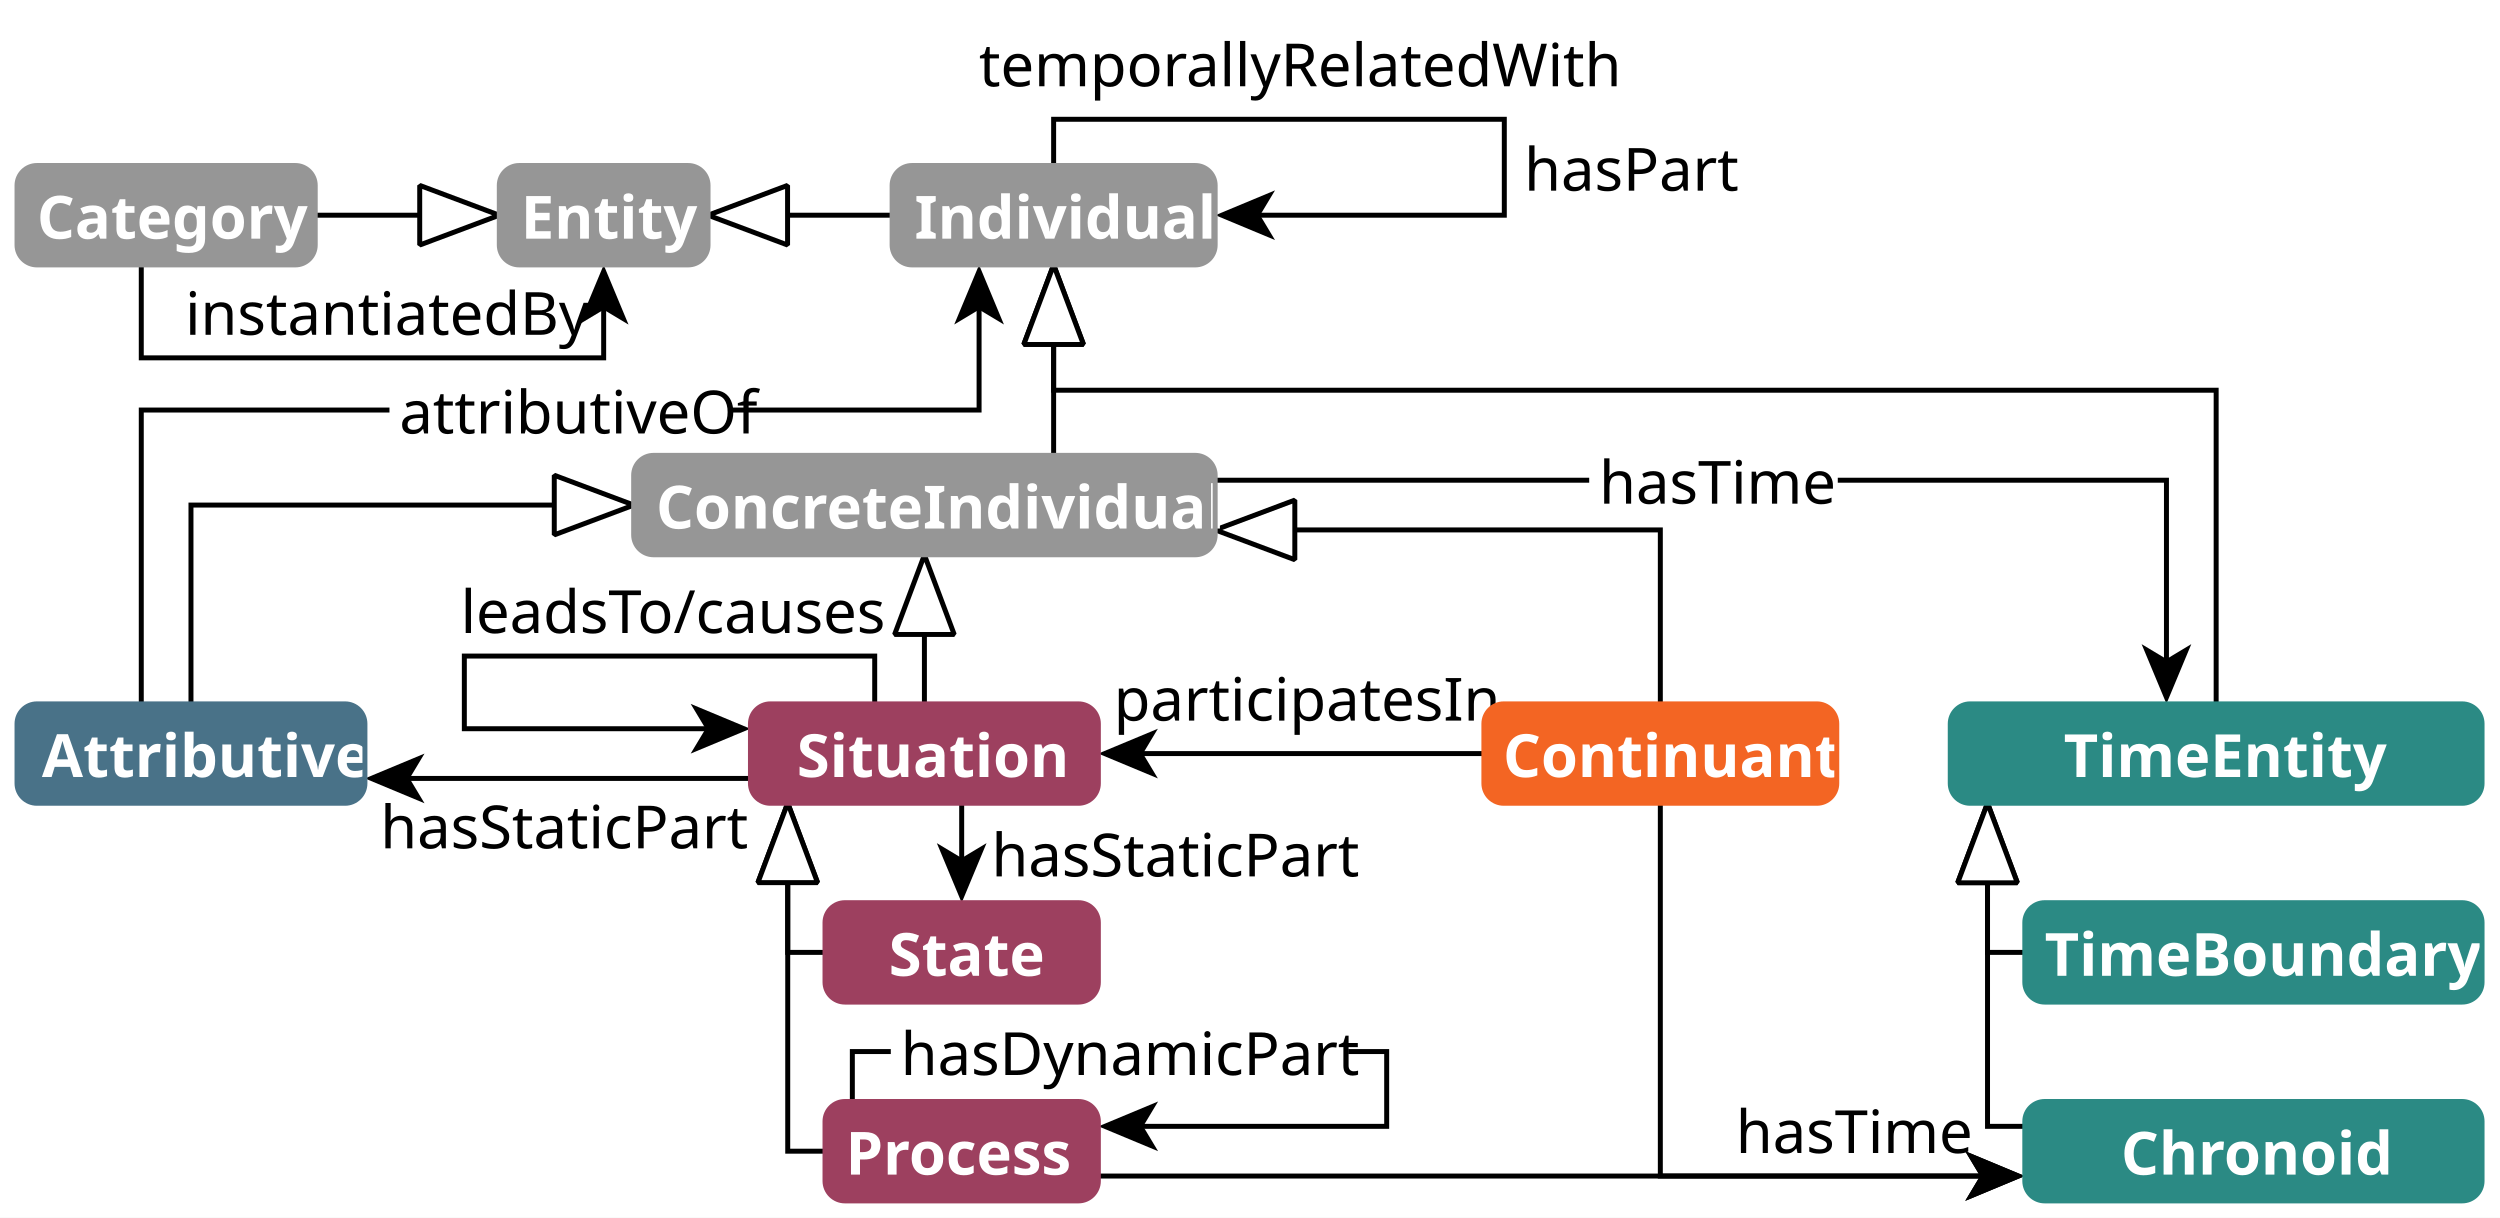
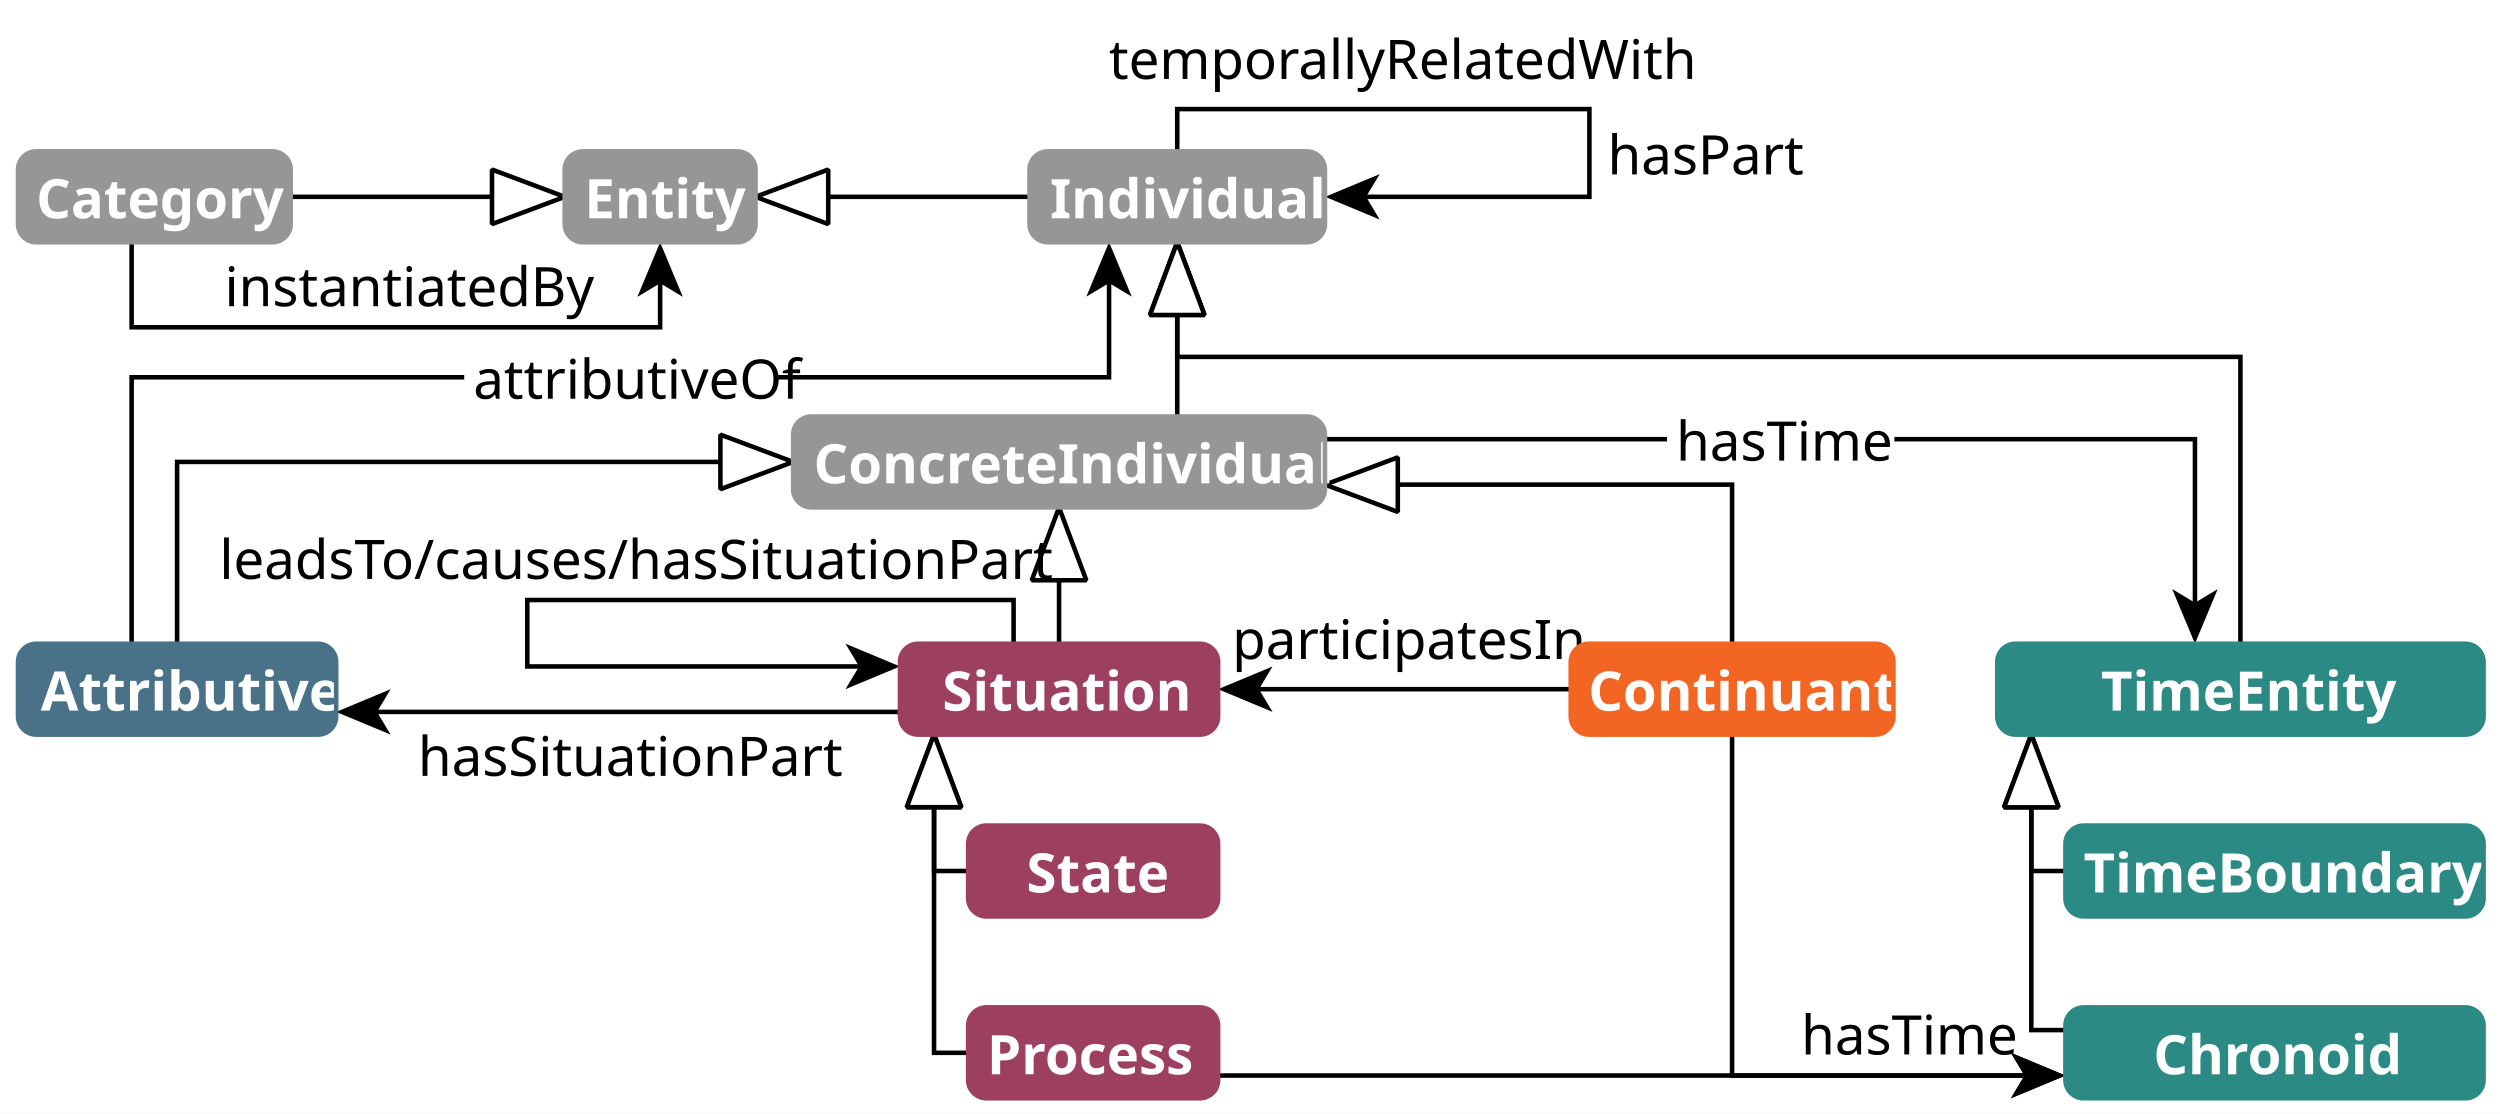
- <svg xmlns="http://www.w3.org/2000/svg" fill-opacity="1" color-rendering="auto" color-interpolation="auto" text-rendering="auto" stroke="black" stroke-linecap="square" width="1006" stroke-miterlimit="10" shape-rendering="auto" stroke-opacity="1" fill="black" stroke-dasharray="none" font-weight="normal" stroke-width="1" height="490" font-family="'Dialog'" font-style="normal" stroke-linejoin="miter" font-size="12px" stroke-dashoffset="0" image-rendering="auto">
+ <svg xmlns="http://www.w3.org/2000/svg" fill-opacity="1" color-rendering="auto" color-interpolation="auto" text-rendering="auto" stroke="black" stroke-linecap="square" width="1100" stroke-miterlimit="10" shape-rendering="auto" stroke-opacity="1" fill="black" stroke-dasharray="none" font-weight="normal" stroke-width="1" height="490" font-family="'Dialog'" font-style="normal" stroke-linejoin="miter" font-size="12px" stroke-dashoffset="0" image-rendering="auto">
  <defs id="genericDefs" />
  <g>
    <defs id="defs1">
      <clipPath clipPathUnits="userSpaceOnUse" id="clipPath1">
-         <path d="M0 0 L1006 0 L1006 490 L0 490 L0 0 Z" />
+         <path d="M0 0 L1100 0 L1100 490 L0 490 L0 0 Z" />
      </clipPath>
      <clipPath clipPathUnits="userSpaceOnUse" id="clipPath2">
-         <path d="M261 -499 L764 -499 L764 -254 L261 -254 L261 -499 Z" />
+         <path d="M214 -499 L764 -499 L764 -254 L214 -254 L214 -499 Z" />
      </clipPath>
    </defs>
-     <g fill="white" text-rendering="geometricPrecision" shape-rendering="geometricPrecision" transform="scale(2,2) translate(-261,499)" stroke="white">
-       <rect x="261" width="503" height="245" y="-499" clip-path="url(#clipPath2)" stroke="none" />
+     <g fill="white" text-rendering="geometricPrecision" shape-rendering="geometricPrecision" transform="scale(2,2) translate(-214,499)" stroke="white">
+       <rect x="214" width="550" height="245" y="-499" clip-path="url(#clipPath2)" stroke="none" />
    </g>
-     <g text-rendering="geometricPrecision" stroke-miterlimit="1.45" shape-rendering="geometricPrecision" transform="matrix(2,0,0,2,-522,998)" stroke-linecap="butt">
-       <path fill="none" d="M324.385 -455.7 L346.446 -455.7" clip-path="url(#clipPath2)" />
-       <path fill="white" d="M361.446 -455.7 L345.446 -461.7 L345.446 -449.7 Z" clip-path="url(#clipPath2)" stroke="none" />
-       <path fill="none" d="M361.446 -455.7 L345.446 -461.7 L345.446 -449.7 Z" clip-path="url(#clipPath2)" />
-       <path fill="none" d="M440.5 -455.7 L418.458 -455.7" clip-path="url(#clipPath2)" />
-       <path fill="white" d="M403.458 -455.7 L419.458 -449.7 L419.458 -461.7 Z" clip-path="url(#clipPath2)" stroke="none" />
-       <path fill="none" d="M403.458 -455.7 L419.458 -449.7 L419.458 -461.7 Z" clip-path="url(#clipPath2)" />
-       <path fill="none" d="M289.424 -445.692 L289.424 -427 L382.458 -427 L382.458 -437.694" clip-path="url(#clipPath2)" />
-       <path d="M382.458 -445.694 L377.458 -433.694 L382.458 -436.694 L387.458 -433.694 Z" clip-path="url(#clipPath2)" stroke="none" />
-       <text x="298.25" xml:space="preserve" y="-431.637" clip-path="url(#clipPath2)" font-family="sans-serif" stroke="none">instantiatedBy</text>
-       <path fill="none" d="M299.424 -357.389 L299.424 -397.38 L373.519 -397.38" clip-path="url(#clipPath2)" />
-       <path fill="white" d="M388.519 -397.38 L372.519 -403.38 L372.519 -391.38 Z" clip-path="url(#clipPath2)" stroke="none" />
-       <path fill="none" d="M388.519 -397.38 L372.519 -403.38 L372.519 -391.38 Z" clip-path="url(#clipPath2)" />
+     <g text-rendering="geometricPrecision" stroke-miterlimit="1.45" shape-rendering="geometricPrecision" transform="matrix(2,0,0,2,-428,998)" stroke-linecap="butt">
+       <path fill="none" d="M277.977 -455.7 L323.239 -455.7" clip-path="url(#clipPath2)" />
+       <path fill="white" d="M338.239 -455.7 L322.239 -461.7 L322.239 -449.7 Z" clip-path="url(#clipPath2)" stroke="none" />
+       <path fill="none" d="M338.239 -455.7 L322.239 -461.7 L322.239 -449.7 Z" clip-path="url(#clipPath2)" />
+       <path fill="none" d="M440.467 -455.7 L395.21 -455.7" clip-path="url(#clipPath2)" />
+       <path fill="white" d="M380.21 -455.7 L396.21 -449.7 L396.21 -461.7 Z" clip-path="url(#clipPath2)" stroke="none" />
+       <path fill="none" d="M380.21 -455.7 L396.21 -449.7 L396.21 -461.7 Z" clip-path="url(#clipPath2)" />
+       <path fill="none" d="M242.96 -445.692 L242.96 -427 L359.226 -427 L359.226 -437.694" clip-path="url(#clipPath2)" />
+       <path d="M359.226 -445.694 L354.226 -433.694 L359.226 -436.694 L364.226 -433.694 Z" clip-path="url(#clipPath2)" stroke="none" />
+       <text x="263.402" xml:space="preserve" y="-431.637" clip-path="url(#clipPath2)" font-family="sans-serif" stroke="none">instantiatedBy</text>
+       <path fill="none" d="M252.96 -357.389 L252.96 -397.38 L373.488 -397.38" clip-path="url(#clipPath2)" />
+       <path fill="white" d="M388.488 -397.38 L372.488 -403.38 L372.488 -391.38 Z" clip-path="url(#clipPath2)" stroke="none" />
+       <path fill="none" d="M388.488 -397.38 L372.488 -403.38 L372.488 -391.38 Z" clip-path="url(#clipPath2)" />
      <path fill="none" d="M446.991 -357.389 L446.991 -372.343" clip-path="url(#clipPath2)" />
      <path fill="white" d="M446.991 -387.343 L440.991 -371.343 L452.991 -371.343 Z" clip-path="url(#clipPath2)" stroke="none" />
      <path fill="none" d="M446.991 -387.343 L440.991 -371.343 L452.991 -371.343 Z" clip-path="url(#clipPath2)" />
      <path fill="none" d="M595.058 -357.355 L595.058 -392.38 L520.517 -392.38" clip-path="url(#clipPath2)" />
      <path fill="white" d="M505.517 -392.38 L521.517 -386.38 L521.517 -398.38 Z" clip-path="url(#clipPath2)" stroke="none" />
      <path fill="none" d="M505.517 -392.38 L521.517 -386.38 L521.517 -398.38 Z" clip-path="url(#clipPath2)" />
      <path fill="none" d="M505.47 -402.38 L696.89 -402.38 L696.89 -365.397" clip-path="url(#clipPath2)" />
      <path d="M696.89 -357.397 L701.89 -369.397 L696.89 -366.397 L691.89 -369.397 Z" clip-path="url(#clipPath2)" stroke="none" />
      <rect x="580.746" y="-411.73" clip-path="url(#clipPath2)" fill="white" width="50.014" height="18.701" stroke="none" />
      <text x="582.746" xml:space="preserve" y="-397.666" clip-path="url(#clipPath2)" font-family="sans-serif" stroke="none">hasTime</text>
      <path fill="none" d="M668.388 -307.38 L660.89 -307.38 L660.89 -322.419" clip-path="url(#clipPath2)" />
      <path fill="white" d="M660.89 -337.419 L654.89 -321.419 L666.89 -321.419 Z" clip-path="url(#clipPath2)" stroke="none" />
      <path fill="none" d="M660.89 -337.419 L654.89 -321.419 L666.89 -321.419 Z" clip-path="url(#clipPath2)" />
      <path fill="none" d="M668.388 -272.38 L660.89 -272.38 L660.89 -322.382" clip-path="url(#clipPath2)" />
      <path fill="white" d="M660.89 -337.382 L654.89 -321.382 L666.89 -321.382 Z" clip-path="url(#clipPath2)" stroke="none" />
      <path fill="none" d="M660.89 -337.382 L654.89 -321.382 L666.89 -321.382 Z" clip-path="url(#clipPath2)" />
-       <path fill="none" d="M412.009 -342.38 L342.414 -342.38" clip-path="url(#clipPath2)" />
-       <path d="M334.414 -342.38 L346.414 -337.38 L343.414 -342.38 L346.414 -347.38 Z" clip-path="url(#clipPath2)" stroke="none" />
-       <text x="337.524" xml:space="preserve" y="-328.315" clip-path="url(#clipPath2)" font-family="sans-serif" stroke="none">hasStaticPart</text>
+       <path fill="none" d="M411.984 -342.38 L295.941 -342.38" clip-path="url(#clipPath2)" />
+       <path d="M287.941 -342.38 L299.941 -337.38 L296.941 -342.38 L299.941 -347.38 Z" clip-path="url(#clipPath2)" stroke="none" />
+       <text x="305.948" xml:space="preserve" y="-328.315" clip-path="url(#clipPath2)" font-family="sans-serif" stroke="none">hasSituationPart</text>
      <path fill="none" d="M472.991 -407.361 L472.991 -430.739" clip-path="url(#clipPath2)" />
      <path fill="white" d="M472.991 -445.739 L466.991 -429.739 L478.991 -429.739 Z" clip-path="url(#clipPath2)" stroke="none" />
      <path fill="none" d="M472.991 -445.739 L466.991 -429.739 L478.991 -429.739 Z" clip-path="url(#clipPath2)" />
      <path fill="none" d="M706.89 -357.41 L706.89 -420.487 L472.991 -420.487 L472.991 -430.693" clip-path="url(#clipPath2)" />
      <path fill="white" d="M472.991 -445.693 L466.991 -429.693 L478.991 -429.693 Z" clip-path="url(#clipPath2)" stroke="none" />
      <path fill="none" d="M472.991 -445.693 L466.991 -429.693 L478.991 -429.693 Z" clip-path="url(#clipPath2)" />
-       <path fill="none" d="M289.424 -357.403 L289.424 -416.5 L457.991 -416.5 L457.991 -437.708" clip-path="url(#clipPath2)" />
-       <path d="M457.991 -445.708 L452.991 -433.708 L457.991 -436.708 L462.991 -433.708 Z" clip-path="url(#clipPath2)" stroke="none" />
-       <rect x="339.361" y="-425.851" clip-path="url(#clipPath2)" fill="white" width="68.693" height="18.701" stroke="none" />
-       <text x="341.361" xml:space="preserve" y="-411.786" clip-path="url(#clipPath2)" font-family="sans-serif" stroke="none">attributiveOf</text>
+       <path fill="none" d="M242.96 -357.398 L242.96 -416 L457.991 -416 L457.991 -437.736" clip-path="url(#clipPath2)" />
+       <path d="M457.991 -445.736 L452.991 -433.736 L457.991 -436.736 L462.991 -433.736 Z" clip-path="url(#clipPath2)" stroke="none" />
+       <rect x="316.129" y="-425.351" clip-path="url(#clipPath2)" fill="white" width="68.693" height="18.701" stroke="none" />
+       <text x="318.129" xml:space="preserve" y="-411.286" clip-path="url(#clipPath2)" font-family="sans-serif" stroke="none">attributiveOf</text>
      <path fill="none" d="M472.991 -465.689 L472.991 -475 L563.666 -475 L563.666 -455.7 L513.533 -455.7" clip-path="url(#clipPath2)" />
      <path d="M505.533 -455.7 L517.533 -450.7 L514.533 -455.7 L517.533 -460.7 Z" clip-path="url(#clipPath2)" stroke="none" />
      <text x="457.971" xml:space="preserve" y="-481.637" clip-path="url(#clipPath2)" font-family="sans-serif" stroke="none">temporallyRelatedWith</text>
      <text x="567.666" xml:space="preserve" y="-460.636" clip-path="url(#clipPath2)" font-family="sans-serif" stroke="none">hasPart</text>
      <path fill="none" d="M481.998 -262.38 L660.405 -262.38" clip-path="url(#clipPath2)" />
      <path d="M668.405 -262.38 L656.405 -267.38 L659.405 -262.38 L656.405 -257.38 Z" clip-path="url(#clipPath2)" stroke="none" />
      <path fill="none" d="M595.058 -337.377 L595.058 -262.38 L660.388 -262.38" clip-path="url(#clipPath2)" />
      <path d="M668.388 -262.38 L656.388 -267.38 L659.388 -262.38 L656.388 -257.38 Z" clip-path="url(#clipPath2)" stroke="none" />
      <text x="610.252" xml:space="preserve" y="-267.016" clip-path="url(#clipPath2)" font-family="sans-serif" stroke="none">hasTime</text>
-       <path fill="none" d="M432.491 -277.363 L432.491 -287.426 L540 -287.426 L540 -272.38 L490.006 -272.38" clip-path="url(#clipPath2)" />
-       <path d="M482.006 -272.38 L494.006 -267.38 L491.006 -272.38 L494.006 -277.38 Z" clip-path="url(#clipPath2)" stroke="none" />
-       <rect x="440.23" y="-296.776" clip-path="url(#clipPath2)" fill="white" width="92.031" height="18.701" stroke="none" />
-       <text x="442.23" xml:space="preserve" y="-282.712" clip-path="url(#clipPath2)" font-family="sans-serif" stroke="none">hasDynamicPart</text>
      <path fill="none" d="M559.524 -347.38 L489.965 -347.38" clip-path="url(#clipPath2)" />
      <path d="M481.965 -347.38 L493.965 -342.38 L490.965 -347.38 L493.965 -352.38 Z" clip-path="url(#clipPath2)" stroke="none" />
      <text x="485.088" xml:space="preserve" y="-354.016" clip-path="url(#clipPath2)" font-family="sans-serif" stroke="none">participatesIn</text>
      <path fill="none" d="M426.977 -307.38 L419.491 -307.38 L419.491 -322.419" clip-path="url(#clipPath2)" />
      <path fill="white" d="M419.491 -337.419 L413.491 -321.419 L425.491 -321.419 Z" clip-path="url(#clipPath2)" stroke="none" />
      <path fill="none" d="M419.491 -337.419 L413.491 -321.419 L425.491 -321.419 Z" clip-path="url(#clipPath2)" />
      <path fill="none" d="M426.977 -267.38 L419.491 -267.38 L419.491 -322.419" clip-path="url(#clipPath2)" />
      <path fill="white" d="M419.491 -337.419 L413.491 -321.419 L425.491 -321.419 Z" clip-path="url(#clipPath2)" stroke="none" />
      <path fill="none" d="M419.491 -337.419 L413.491 -321.419 L425.491 -321.419 Z" clip-path="url(#clipPath2)" />
-       <path fill="none" d="M454.491 -325.361 L454.491 -337.352" clip-path="url(#clipPath2)" />
-       <path d="M454.491 -317.361 L459.491 -329.361 L454.491 -326.361 L449.491 -329.361 Z" clip-path="url(#clipPath2)" stroke="none" />
-       <text x="460.491" xml:space="preserve" y="-322.666" clip-path="url(#clipPath2)" font-family="sans-serif" stroke="none">hasStaticPart</text>
-       <path fill="none" d="M436.991 -357.381 L436.991 -367 L354.424 -367 L354.424 -352.38 L354.424 -352.38 L403.962 -352.38" clip-path="url(#clipPath2)" />
-       <path d="M411.962 -352.38 L399.962 -357.38 L402.962 -352.38 L399.962 -347.38 Z" clip-path="url(#clipPath2)" stroke="none" />
-       <text x="353.684" xml:space="preserve" y="-371.637" clip-path="url(#clipPath2)" font-family="sans-serif" stroke="none">leadsTo/causes</text>
+       <path fill="none" d="M436.991 -357.381 L436.991 -367 L330 -367 L330 -352.38 L404.002 -352.38" clip-path="url(#clipPath2)" />
+       <path d="M412.002 -352.38 L400.002 -357.38 L403.002 -352.38 L400.002 -347.38 Z" clip-path="url(#clipPath2)" stroke="none" />
+       <text x="262.273" xml:space="preserve" y="-371.637" clip-path="url(#clipPath2)" font-family="sans-serif" stroke="none">leadsTo/causes/hasSituationPart</text>
    </g>
-     <g fill="rgb(150,150,150)" text-rendering="geometricPrecision" shape-rendering="geometricPrecision" transform="matrix(2,0,0,2,-522,998)" stroke="rgb(150,150,150)">
-       <rect x="264.424" y="-465.7" clip-path="url(#clipPath2)" width="60" rx="4" ry="4" height="20" stroke="none" />
+     <g fill="rgb(150,150,150)" text-rendering="geometricPrecision" shape-rendering="geometricPrecision" transform="matrix(2,0,0,2,-428,998)" stroke="rgb(150,150,150)">
+       <rect x="217.96" y="-465.7" clip-path="url(#clipPath2)" width="60" rx="4" ry="4" height="20" stroke="none" />
    </g>
-     <g stroke-linecap="butt" transform="matrix(2,0,0,2,-522,998)" fill="white" text-rendering="geometricPrecision" font-family="sans-serif" shape-rendering="geometricPrecision" stroke="white" font-weight="bold" stroke-miterlimit="1.45">
-       <text x="268.417" xml:space="preserve" y="-450.986" clip-path="url(#clipPath2)" stroke="none">Category</text>
+     <g stroke-linecap="butt" transform="matrix(2,0,0,2,-428,998)" fill="white" text-rendering="geometricPrecision" font-family="sans-serif" shape-rendering="geometricPrecision" stroke="white" font-weight="bold" stroke-miterlimit="1.45">
+       <text x="221.953" xml:space="preserve" y="-450.986" clip-path="url(#clipPath2)" stroke="none">Category</text>
    </g>
-     <g stroke-linecap="butt" transform="matrix(2,0,0,2,-522,998)" fill="rgb(150,150,150)" text-rendering="geometricPrecision" shape-rendering="geometricPrecision" stroke="rgb(150,150,150)" stroke-miterlimit="1.45">
-       <rect x="264.424" y="-465.7" clip-path="url(#clipPath2)" fill="none" width="60" rx="4" ry="4" height="20" />
-       <rect stroke-linecap="square" x="361.458" y="-465.7" clip-path="url(#clipPath2)" width="42" rx="4" ry="4" height="20" stroke="none" stroke-miterlimit="10" />
+     <g stroke-linecap="butt" transform="matrix(2,0,0,2,-428,998)" fill="rgb(150,150,150)" text-rendering="geometricPrecision" shape-rendering="geometricPrecision" stroke="rgb(150,150,150)" stroke-miterlimit="1.45">
+       <rect x="217.96" y="-465.7" clip-path="url(#clipPath2)" fill="none" width="60" rx="4" ry="4" height="20" />
+       <rect stroke-linecap="square" x="338.226" y="-465.7" clip-path="url(#clipPath2)" width="42" rx="4" ry="4" height="20" stroke="none" stroke-miterlimit="10" />
    </g>
-     <g stroke-linecap="butt" transform="matrix(2,0,0,2,-522,998)" fill="white" text-rendering="geometricPrecision" font-family="sans-serif" shape-rendering="geometricPrecision" stroke="white" font-weight="bold" stroke-miterlimit="1.45">
-       <text x="365.791" xml:space="preserve" y="-450.986" clip-path="url(#clipPath2)" stroke="none">Entity</text>
+     <g stroke-linecap="butt" transform="matrix(2,0,0,2,-428,998)" fill="white" text-rendering="geometricPrecision" font-family="sans-serif" shape-rendering="geometricPrecision" stroke="white" font-weight="bold" stroke-miterlimit="1.45">
+       <text x="342.559" xml:space="preserve" y="-450.986" clip-path="url(#clipPath2)" stroke="none">Entity</text>
    </g>
-     <g stroke-linecap="butt" transform="matrix(2,0,0,2,-522,998)" fill="rgb(150,150,150)" text-rendering="geometricPrecision" shape-rendering="geometricPrecision" stroke="rgb(150,150,150)" stroke-miterlimit="1.45">
-       <rect x="361.458" y="-465.7" clip-path="url(#clipPath2)" fill="none" width="42" rx="4" ry="4" height="20" />
+     <g stroke-linecap="butt" transform="matrix(2,0,0,2,-428,998)" fill="rgb(150,150,150)" text-rendering="geometricPrecision" shape-rendering="geometricPrecision" stroke="rgb(150,150,150)" stroke-miterlimit="1.45">
+       <rect x="338.226" y="-465.7" clip-path="url(#clipPath2)" fill="none" width="42" rx="4" ry="4" height="20" />
      <rect stroke-linecap="square" x="388.491" y="-407.38" clip-path="url(#clipPath2)" width="117" rx="4" ry="4" height="20" stroke="none" stroke-miterlimit="10" />
    </g>
-     <g stroke-linecap="butt" transform="matrix(2,0,0,2,-522,998)" fill="white" text-rendering="geometricPrecision" font-family="sans-serif" shape-rendering="geometricPrecision" stroke="white" font-weight="bold" stroke-miterlimit="1.45">
+     <g stroke-linecap="butt" transform="matrix(2,0,0,2,-428,998)" fill="white" text-rendering="geometricPrecision" font-family="sans-serif" shape-rendering="geometricPrecision" stroke="white" font-weight="bold" stroke-miterlimit="1.45">
      <text x="392.982" xml:space="preserve" y="-392.666" clip-path="url(#clipPath2)" stroke="none">ConcreteIndividual</text>
    </g>
-     <g stroke-linecap="butt" transform="matrix(2,0,0,2,-522,998)" fill="rgb(150,150,150)" text-rendering="geometricPrecision" shape-rendering="geometricPrecision" stroke="rgb(150,150,150)" stroke-miterlimit="1.45">
+     <g stroke-linecap="butt" transform="matrix(2,0,0,2,-428,998)" fill="rgb(150,150,150)" text-rendering="geometricPrecision" shape-rendering="geometricPrecision" stroke="rgb(150,150,150)" stroke-miterlimit="1.45">
      <rect x="388.491" y="-407.38" clip-path="url(#clipPath2)" fill="none" width="117" rx="4" ry="4" height="20" />
    </g>
-     <g fill="rgb(43,138,132)" text-rendering="geometricPrecision" shape-rendering="geometricPrecision" transform="matrix(2,0,0,2,-522,998)" stroke="rgb(43,138,132)">
+     <g fill="rgb(43,138,132)" text-rendering="geometricPrecision" shape-rendering="geometricPrecision" transform="matrix(2,0,0,2,-428,998)" stroke="rgb(43,138,132)">
      <rect x="653.39" y="-357.38" clip-path="url(#clipPath2)" width="107" rx="4" ry="4" height="20" stroke="none" />
    </g>
-     <g stroke-linecap="butt" transform="matrix(2,0,0,2,-522,998)" fill="white" text-rendering="geometricPrecision" font-family="sans-serif" shape-rendering="geometricPrecision" stroke="white" font-weight="bold" stroke-miterlimit="1.45">
+     <g stroke-linecap="butt" transform="matrix(2,0,0,2,-428,998)" fill="white" text-rendering="geometricPrecision" font-family="sans-serif" shape-rendering="geometricPrecision" stroke="white" font-weight="bold" stroke-miterlimit="1.45">
      <text x="676.22" xml:space="preserve" y="-342.666" clip-path="url(#clipPath2)" stroke="none">TimeEntity</text>
    </g>
-     <g stroke-linecap="butt" transform="matrix(2,0,0,2,-522,998)" fill="rgb(43,138,132)" text-rendering="geometricPrecision" shape-rendering="geometricPrecision" stroke="rgb(43,138,132)" stroke-miterlimit="1.45">
+     <g stroke-linecap="butt" transform="matrix(2,0,0,2,-428,998)" fill="rgb(43,138,132)" text-rendering="geometricPrecision" shape-rendering="geometricPrecision" stroke="rgb(43,138,132)" stroke-miterlimit="1.45">
      <rect x="653.39" y="-357.38" clip-path="url(#clipPath2)" fill="none" width="107" rx="4" ry="4" height="20" />
    </g>
-     <g fill="rgb(73,114,136)" text-rendering="geometricPrecision" shape-rendering="geometricPrecision" transform="matrix(2,0,0,2,-522,998)" stroke="rgb(73,114,136)">
-       <rect x="264.424" y="-357.38" clip-path="url(#clipPath2)" width="70" rx="4" ry="4" height="20" stroke="none" />
+     <g fill="rgb(73,114,136)" text-rendering="geometricPrecision" shape-rendering="geometricPrecision" transform="matrix(2,0,0,2,-428,998)" stroke="rgb(73,114,136)">
+       <rect x="217.96" y="-357.38" clip-path="url(#clipPath2)" width="70" rx="4" ry="4" height="20" stroke="none" />
    </g>
-     <g stroke-linecap="butt" transform="matrix(2,0,0,2,-522,998)" fill="white" text-rendering="geometricPrecision" font-family="sans-serif" shape-rendering="geometricPrecision" stroke="white" font-weight="bold" stroke-miterlimit="1.45">
-       <text x="269.424" xml:space="preserve" y="-342.666" clip-path="url(#clipPath2)" stroke="none">Attributive</text>
+     <g stroke-linecap="butt" transform="matrix(2,0,0,2,-428,998)" fill="white" text-rendering="geometricPrecision" font-family="sans-serif" shape-rendering="geometricPrecision" stroke="white" font-weight="bold" stroke-miterlimit="1.45">
+       <text x="222.96" xml:space="preserve" y="-342.666" clip-path="url(#clipPath2)" stroke="none">Attributive</text>
    </g>
-     <g stroke-linecap="butt" transform="matrix(2,0,0,2,-522,998)" fill="rgb(73,114,136)" text-rendering="geometricPrecision" shape-rendering="geometricPrecision" stroke="rgb(73,114,136)" stroke-miterlimit="1.45">
-       <rect x="264.424" y="-357.38" clip-path="url(#clipPath2)" fill="none" width="70" rx="4" ry="4" height="20" />
+     <g stroke-linecap="butt" transform="matrix(2,0,0,2,-428,998)" fill="rgb(73,114,136)" text-rendering="geometricPrecision" shape-rendering="geometricPrecision" stroke="rgb(73,114,136)" stroke-miterlimit="1.45">
+       <rect x="217.96" y="-357.38" clip-path="url(#clipPath2)" fill="none" width="70" rx="4" ry="4" height="20" />
    </g>
-     <g fill="rgb(243,101,35)" text-rendering="geometricPrecision" shape-rendering="geometricPrecision" transform="matrix(2,0,0,2,-522,998)" stroke="rgb(243,101,35)">
+     <g fill="rgb(243,101,35)" text-rendering="geometricPrecision" shape-rendering="geometricPrecision" transform="matrix(2,0,0,2,-428,998)" stroke="rgb(243,101,35)">
      <rect x="559.558" y="-357.38" clip-path="url(#clipPath2)" width="71" rx="4" ry="4" height="20" stroke="none" />
    </g>
-     <g stroke-linecap="butt" transform="matrix(2,0,0,2,-522,998)" fill="white" text-rendering="geometricPrecision" font-family="sans-serif" shape-rendering="geometricPrecision" stroke="white" font-weight="bold" stroke-miterlimit="1.45">
+     <g stroke-linecap="butt" transform="matrix(2,0,0,2,-428,998)" fill="white" text-rendering="geometricPrecision" font-family="sans-serif" shape-rendering="geometricPrecision" stroke="white" font-weight="bold" stroke-miterlimit="1.45">
      <text x="563.4" xml:space="preserve" y="-342.666" clip-path="url(#clipPath2)" stroke="none">Continuant</text>
    </g>
-     <g stroke-linecap="butt" transform="matrix(2,0,0,2,-522,998)" fill="rgb(243,101,35)" text-rendering="geometricPrecision" shape-rendering="geometricPrecision" stroke="rgb(243,101,35)" stroke-miterlimit="1.45">
+     <g stroke-linecap="butt" transform="matrix(2,0,0,2,-428,998)" fill="rgb(243,101,35)" text-rendering="geometricPrecision" shape-rendering="geometricPrecision" stroke="rgb(243,101,35)" stroke-miterlimit="1.45">
      <rect x="559.558" y="-357.38" clip-path="url(#clipPath2)" fill="none" width="71" rx="4" ry="4" height="20" />
    </g>
-     <g fill="rgb(150,150,150)" text-rendering="geometricPrecision" shape-rendering="geometricPrecision" transform="matrix(2,0,0,2,-522,998)" stroke="rgb(150,150,150)">
+     <g fill="rgb(150,150,150)" text-rendering="geometricPrecision" shape-rendering="geometricPrecision" transform="matrix(2,0,0,2,-428,998)" stroke="rgb(150,150,150)">
      <rect x="440.491" y="-465.7" clip-path="url(#clipPath2)" width="65" rx="4" ry="4" height="20" stroke="none" />
    </g>
-     <g stroke-linecap="butt" transform="matrix(2,0,0,2,-522,998)" fill="white" text-rendering="geometricPrecision" font-family="sans-serif" shape-rendering="geometricPrecision" stroke="white" font-weight="bold" stroke-miterlimit="1.45">
+     <g stroke-linecap="butt" transform="matrix(2,0,0,2,-428,998)" fill="white" text-rendering="geometricPrecision" font-family="sans-serif" shape-rendering="geometricPrecision" stroke="white" font-weight="bold" stroke-miterlimit="1.45">
      <text x="444.989" xml:space="preserve" y="-450.986" clip-path="url(#clipPath2)" stroke="none">Individual</text>
    </g>
-     <g stroke-linecap="butt" transform="matrix(2,0,0,2,-522,998)" fill="rgb(150,150,150)" text-rendering="geometricPrecision" shape-rendering="geometricPrecision" stroke="rgb(150,150,150)" stroke-miterlimit="1.45">
+     <g stroke-linecap="butt" transform="matrix(2,0,0,2,-428,998)" fill="rgb(150,150,150)" text-rendering="geometricPrecision" shape-rendering="geometricPrecision" stroke="rgb(150,150,150)" stroke-miterlimit="1.45">
      <rect x="440.491" y="-465.7" clip-path="url(#clipPath2)" fill="none" width="65" rx="4" ry="4" height="20" />
    </g>
-     <g fill="rgb(43,138,132)" text-rendering="geometricPrecision" shape-rendering="geometricPrecision" transform="matrix(2,0,0,2,-522,998)" stroke="rgb(43,138,132)">
+     <g fill="rgb(43,138,132)" text-rendering="geometricPrecision" shape-rendering="geometricPrecision" transform="matrix(2,0,0,2,-428,998)" stroke="rgb(43,138,132)">
      <rect x="668.39" y="-317.38" clip-path="url(#clipPath2)" width="92" rx="4" ry="4" height="20" stroke="none" />
    </g>
-     <g stroke-linecap="butt" transform="matrix(2,0,0,2,-522,998)" fill="white" text-rendering="geometricPrecision" font-family="sans-serif" shape-rendering="geometricPrecision" stroke="white" font-weight="bold" stroke-miterlimit="1.45">
+     <g stroke-linecap="butt" transform="matrix(2,0,0,2,-428,998)" fill="white" text-rendering="geometricPrecision" font-family="sans-serif" shape-rendering="geometricPrecision" stroke="white" font-weight="bold" stroke-miterlimit="1.45">
      <text x="672.385" xml:space="preserve" y="-302.666" clip-path="url(#clipPath2)" stroke="none">TimeBoundary</text>
    </g>
-     <g stroke-linecap="butt" transform="matrix(2,0,0,2,-522,998)" fill="rgb(43,138,132)" text-rendering="geometricPrecision" shape-rendering="geometricPrecision" stroke="rgb(43,138,132)" stroke-miterlimit="1.45">
+     <g stroke-linecap="butt" transform="matrix(2,0,0,2,-428,998)" fill="rgb(43,138,132)" text-rendering="geometricPrecision" shape-rendering="geometricPrecision" stroke="rgb(43,138,132)" stroke-miterlimit="1.45">
      <rect x="668.39" y="-317.38" clip-path="url(#clipPath2)" fill="none" width="92" rx="4" ry="4" height="20" />
      <rect stroke-linecap="square" x="668.39" y="-277.38" clip-path="url(#clipPath2)" width="92" rx="4" ry="4" height="20" stroke="none" stroke-miterlimit="10" />
    </g>
-     <g stroke-linecap="butt" transform="matrix(2,0,0,2,-522,998)" fill="white" text-rendering="geometricPrecision" font-family="sans-serif" shape-rendering="geometricPrecision" stroke="white" font-weight="bold" stroke-miterlimit="1.45">
+     <g stroke-linecap="butt" transform="matrix(2,0,0,2,-428,998)" fill="white" text-rendering="geometricPrecision" font-family="sans-serif" shape-rendering="geometricPrecision" stroke="white" font-weight="bold" stroke-miterlimit="1.45">
      <text x="687.73" xml:space="preserve" y="-262.666" clip-path="url(#clipPath2)" stroke="none">Chronoid</text>
    </g>
-     <g stroke-linecap="butt" transform="matrix(2,0,0,2,-522,998)" fill="rgb(43,138,132)" text-rendering="geometricPrecision" shape-rendering="geometricPrecision" stroke="rgb(43,138,132)" stroke-miterlimit="1.45">
+     <g stroke-linecap="butt" transform="matrix(2,0,0,2,-428,998)" fill="rgb(43,138,132)" text-rendering="geometricPrecision" shape-rendering="geometricPrecision" stroke="rgb(43,138,132)" stroke-miterlimit="1.45">
      <rect x="668.39" y="-277.38" clip-path="url(#clipPath2)" fill="none" width="92" rx="4" ry="4" height="20" />
    </g>
-     <g fill="rgb(157,64,95)" text-rendering="geometricPrecision" shape-rendering="geometricPrecision" transform="matrix(2,0,0,2,-522,998)" stroke="rgb(157,64,95)">
+     <g fill="rgb(157,64,95)" text-rendering="geometricPrecision" shape-rendering="geometricPrecision" transform="matrix(2,0,0,2,-428,998)" stroke="rgb(157,64,95)">
      <rect x="426.991" y="-277.38" clip-path="url(#clipPath2)" width="55" rx="4" ry="4" height="20" stroke="none" />
    </g>
-     <g stroke-linecap="butt" transform="matrix(2,0,0,2,-522,998)" fill="white" text-rendering="geometricPrecision" font-family="sans-serif" shape-rendering="geometricPrecision" stroke="white" font-weight="bold" stroke-miterlimit="1.45">
+     <g stroke-linecap="butt" transform="matrix(2,0,0,2,-428,998)" fill="white" text-rendering="geometricPrecision" font-family="sans-serif" shape-rendering="geometricPrecision" stroke="white" font-weight="bold" stroke-miterlimit="1.45">
      <text x="431.142" xml:space="preserve" y="-262.666" clip-path="url(#clipPath2)" stroke="none">Process</text>
    </g>
-     <g stroke-linecap="butt" transform="matrix(2,0,0,2,-522,998)" fill="rgb(157,64,95)" text-rendering="geometricPrecision" shape-rendering="geometricPrecision" stroke="rgb(157,64,95)" stroke-miterlimit="1.45">
+     <g stroke-linecap="butt" transform="matrix(2,0,0,2,-428,998)" fill="rgb(157,64,95)" text-rendering="geometricPrecision" shape-rendering="geometricPrecision" stroke="rgb(157,64,95)" stroke-miterlimit="1.45">
      <rect x="426.991" y="-277.38" clip-path="url(#clipPath2)" fill="none" width="55" rx="4" ry="4" height="20" />
      <rect stroke-linecap="square" x="426.991" y="-317.38" clip-path="url(#clipPath2)" width="55" rx="4" ry="4" height="20" stroke="none" stroke-miterlimit="10" />
    </g>
-     <g stroke-linecap="butt" transform="matrix(2,0,0,2,-522,998)" fill="white" text-rendering="geometricPrecision" font-family="sans-serif" shape-rendering="geometricPrecision" stroke="white" font-weight="bold" stroke-miterlimit="1.45">
+     <g stroke-linecap="butt" transform="matrix(2,0,0,2,-428,998)" fill="white" text-rendering="geometricPrecision" font-family="sans-serif" shape-rendering="geometricPrecision" stroke="white" font-weight="bold" stroke-miterlimit="1.45">
      <text x="439.819" xml:space="preserve" y="-302.666" clip-path="url(#clipPath2)" stroke="none">State</text>
    </g>
-     <g stroke-linecap="butt" transform="matrix(2,0,0,2,-522,998)" fill="rgb(157,64,95)" text-rendering="geometricPrecision" shape-rendering="geometricPrecision" stroke="rgb(157,64,95)" stroke-miterlimit="1.45">
+     <g stroke-linecap="butt" transform="matrix(2,0,0,2,-428,998)" fill="rgb(157,64,95)" text-rendering="geometricPrecision" shape-rendering="geometricPrecision" stroke="rgb(157,64,95)" stroke-miterlimit="1.45">
      <rect x="426.991" y="-317.38" clip-path="url(#clipPath2)" fill="none" width="55" rx="4" ry="4" height="20" />
      <rect stroke-linecap="square" x="411.991" y="-357.38" clip-path="url(#clipPath2)" width="70" rx="4" ry="4" height="20" stroke="none" stroke-miterlimit="10" />
    </g>
-     <g stroke-linecap="butt" transform="matrix(2,0,0,2,-522,998)" fill="white" text-rendering="geometricPrecision" font-family="sans-serif" shape-rendering="geometricPrecision" stroke="white" font-weight="bold" stroke-miterlimit="1.45">
+     <g stroke-linecap="butt" transform="matrix(2,0,0,2,-428,998)" fill="white" text-rendering="geometricPrecision" font-family="sans-serif" shape-rendering="geometricPrecision" stroke="white" font-weight="bold" stroke-miterlimit="1.45">
      <text x="421.327" xml:space="preserve" y="-342.666" clip-path="url(#clipPath2)" stroke="none">Situation</text>
    </g>
-     <g stroke-linecap="butt" transform="matrix(2,0,0,2,-522,998)" fill="rgb(157,64,95)" text-rendering="geometricPrecision" shape-rendering="geometricPrecision" stroke="rgb(157,64,95)" stroke-miterlimit="1.45">
+     <g stroke-linecap="butt" transform="matrix(2,0,0,2,-428,998)" fill="rgb(157,64,95)" text-rendering="geometricPrecision" shape-rendering="geometricPrecision" stroke="rgb(157,64,95)" stroke-miterlimit="1.45">
      <rect x="411.991" y="-357.38" clip-path="url(#clipPath2)" fill="none" width="70" rx="4" ry="4" height="20" />
    </g>
  </g>
</svg>
